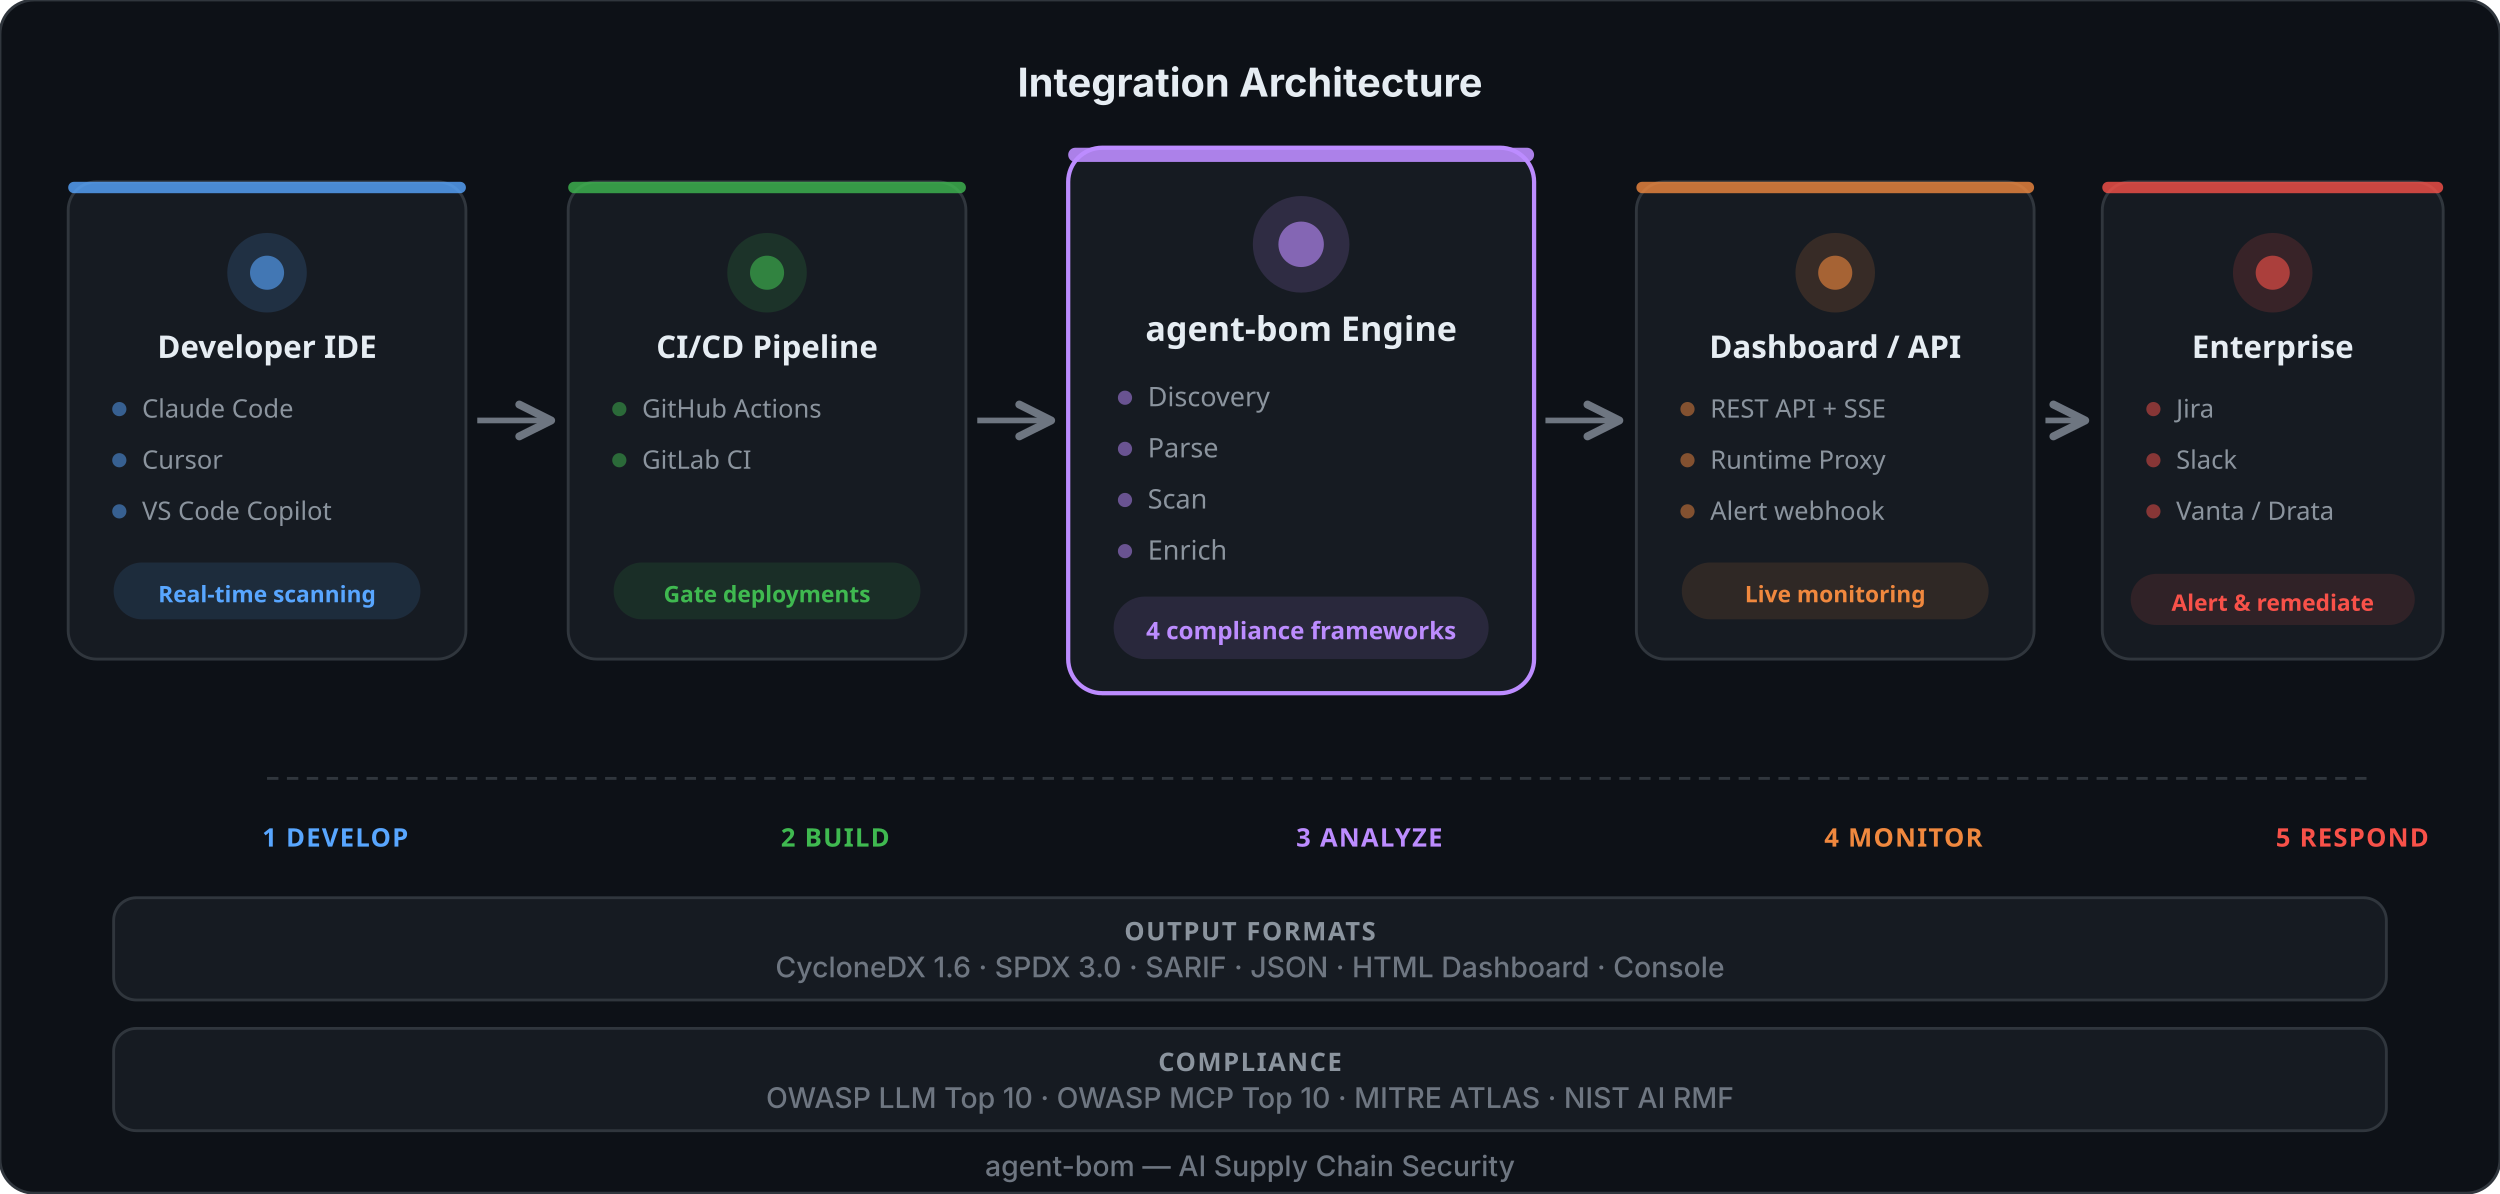
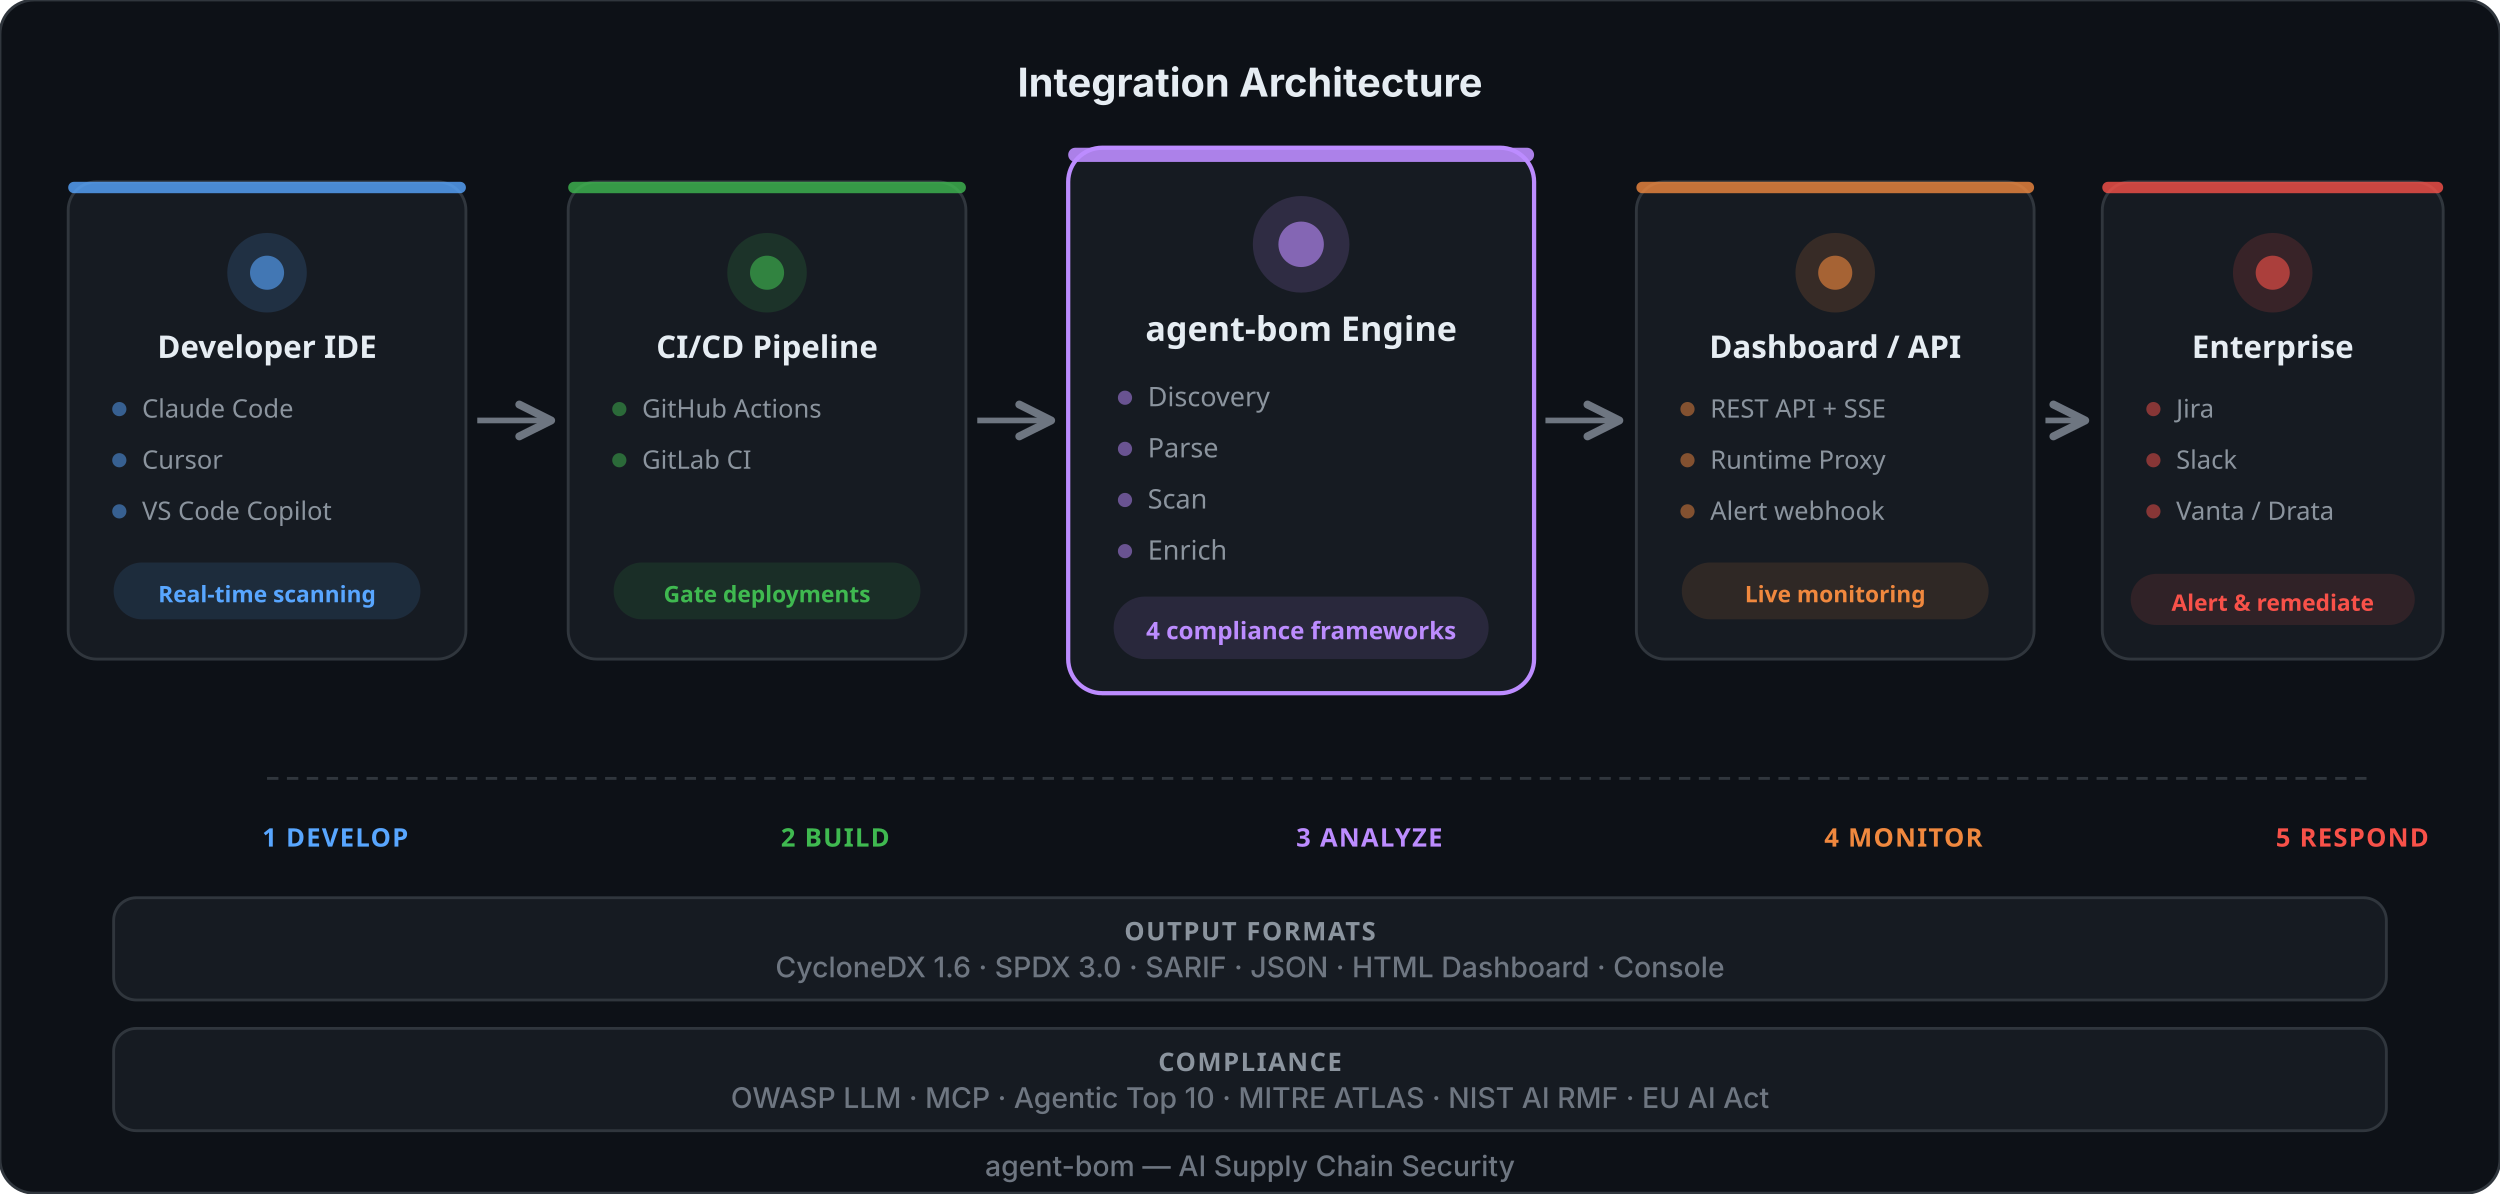
<svg xmlns="http://www.w3.org/2000/svg" viewBox="0 0 880 420" fill="none">
  <style>
    .title { font: 700 14px system-ui, -apple-system, sans-serif; fill: #e6edf3; }
    .node-label { font: 700 11px system-ui, sans-serif; fill: #e6edf3; }
    .node-sub { font: 400 9px system-ui, sans-serif; fill: #8b949e; }
    .node-tag { font: 600 8px system-ui, sans-serif; }
    .engine-label { font: 700 12px system-ui, sans-serif; fill: #e6edf3; }
    .engine-sub { font: 400 9.5px system-ui, sans-serif; fill: #8b949e; }
    .engine-tag { font: 600 8.5px system-ui, sans-serif; }
    .footer { font: 500 10px system-ui, -apple-system, sans-serif; fill: #6e7681; }
  </style>
  <defs>
    <marker id="arrow" viewBox="0 0 10 10" refX="9" refY="5" markerWidth="7" markerHeight="7" orient="auto">
      <path d="M1 1L9 5L1 9" stroke="#6e7681" stroke-width="2" fill="none" stroke-linecap="round" stroke-linejoin="round" />
    </marker>
  </defs>
  <rect width="880" height="420" rx="12" fill="#0d1117" stroke="#30363d" stroke-width="1" />
  <text x="440" y="34" text-anchor="middle" class="title">Integration Architecture</text>
  <g transform="translate(24, 64)">
    <rect width="140" height="168" rx="10" fill="#161b22" stroke="#30363d" stroke-width="1" />
    <rect x="0" y="0" width="140" height="4" rx="2" fill="#58a6ff" opacity="0.8" />
    <circle cx="70" cy="32" r="14" fill="#58a6ff" opacity="0.15" />
    <circle cx="70" cy="32" r="6" fill="#58a6ff" opacity="0.6" />
    <text x="70" y="62" text-anchor="middle" class="node-label">Developer IDE</text>
    <g transform="translate(14, 76)">
      <circle cx="4" cy="4" r="2.5" fill="#58a6ff" opacity="0.5" />
      <text x="12" y="7" class="node-sub">Claude Code</text>
    </g>
    <g transform="translate(14, 94)">
      <circle cx="4" cy="4" r="2.5" fill="#58a6ff" opacity="0.5" />
      <text x="12" y="7" class="node-sub">Cursor</text>
    </g>
    <g transform="translate(14, 112)">
      <circle cx="4" cy="4" r="2.5" fill="#58a6ff" opacity="0.5" />
      <text x="12" y="7" class="node-sub">VS Code Copilot</text>
    </g>
    <rect x="16" y="134" width="108" height="20" rx="10" fill="#58a6ff" opacity="0.12" />
    <text x="70" y="148" text-anchor="middle" class="node-tag" fill="#58a6ff">Real-time scanning</text>
  </g>
  <line x1="168" y1="148" x2="194" y2="148" stroke="#6e7681" stroke-width="2" marker-end="url(#arrow)" />
  <g transform="translate(200, 64)">
    <rect width="140" height="168" rx="10" fill="#161b22" stroke="#30363d" stroke-width="1" />
    <rect x="0" y="0" width="140" height="4" rx="2" fill="#3fb950" opacity="0.8" />
    <circle cx="70" cy="32" r="14" fill="#3fb950" opacity="0.15" />
    <circle cx="70" cy="32" r="6" fill="#3fb950" opacity="0.6" />
    <text x="70" y="62" text-anchor="middle" class="node-label">CI/CD Pipeline</text>
    <g transform="translate(14, 76)">
      <circle cx="4" cy="4" r="2.5" fill="#3fb950" opacity="0.5" />
      <text x="12" y="7" class="node-sub">GitHub Actions</text>
    </g>
    <g transform="translate(14, 94)">
      <circle cx="4" cy="4" r="2.5" fill="#3fb950" opacity="0.5" />
      <text x="12" y="7" class="node-sub">GitLab CI</text>
    </g>
    <rect x="16" y="134" width="108" height="20" rx="10" fill="#3fb950" opacity="0.12" />
    <text x="70" y="148" text-anchor="middle" class="node-tag" fill="#3fb950">Gate deployments</text>
  </g>
  <line x1="344" y1="148" x2="370" y2="148" stroke="#6e7681" stroke-width="2" marker-end="url(#arrow)" />
  <g transform="translate(376, 52)">
    <rect width="164" height="192" rx="12" fill="#161b22" stroke="#bc8cff" stroke-width="1.5" opacity="1" />
    <rect x="0" y="0" width="164" height="5" rx="2.5" fill="#bc8cff" opacity="0.9" />
    <circle cx="82" cy="34" r="17" fill="#bc8cff" opacity="0.15" />
    <circle cx="82" cy="34" r="8" fill="#bc8cff" opacity="0.6" />
    <text x="82" y="68" text-anchor="middle" class="engine-label">agent-bom Engine</text>
    <g transform="translate(16, 84)">
      <circle cx="4" cy="4" r="2.5" fill="#bc8cff" opacity="0.5" />
      <text x="12" y="7" class="engine-sub">Discovery</text>
    </g>
    <g transform="translate(16, 102)">
      <circle cx="4" cy="4" r="2.5" fill="#bc8cff" opacity="0.5" />
      <text x="12" y="7" class="engine-sub">Parse</text>
    </g>
    <g transform="translate(16, 120)">
      <circle cx="4" cy="4" r="2.5" fill="#bc8cff" opacity="0.5" />
      <text x="12" y="7" class="engine-sub">Scan</text>
    </g>
    <g transform="translate(16, 138)">
      <circle cx="4" cy="4" r="2.5" fill="#bc8cff" opacity="0.5" />
      <text x="12" y="7" class="engine-sub">Enrich</text>
    </g>
    <rect x="16" y="158" width="132" height="22" rx="11" fill="#bc8cff" opacity="0.12" />
    <text x="82" y="173" text-anchor="middle" class="engine-tag" fill="#bc8cff">4 compliance frameworks</text>
  </g>
  <line x1="544" y1="148" x2="570" y2="148" stroke="#6e7681" stroke-width="2" marker-end="url(#arrow)" />
  <g transform="translate(576, 64)">
    <rect width="140" height="168" rx="10" fill="#161b22" stroke="#30363d" stroke-width="1" />
    <rect x="0" y="0" width="140" height="4" rx="2" fill="#f0883e" opacity="0.8" />
    <circle cx="70" cy="32" r="14" fill="#f0883e" opacity="0.15" />
    <circle cx="70" cy="32" r="6" fill="#f0883e" opacity="0.6" />
    <text x="70" y="62" text-anchor="middle" class="node-label">Dashboard / API</text>
    <g transform="translate(14, 76)">
      <circle cx="4" cy="4" r="2.5" fill="#f0883e" opacity="0.5" />
      <text x="12" y="7" class="node-sub">REST API + SSE</text>
    </g>
    <g transform="translate(14, 94)">
      <circle cx="4" cy="4" r="2.5" fill="#f0883e" opacity="0.5" />
      <text x="12" y="7" class="node-sub">Runtime Proxy</text>
    </g>
    <g transform="translate(14, 112)">
      <circle cx="4" cy="4" r="2.5" fill="#f0883e" opacity="0.5" />
      <text x="12" y="7" class="node-sub">Alert webhook</text>
    </g>
    <rect x="16" y="134" width="108" height="20" rx="10" fill="#f0883e" opacity="0.12" />
    <text x="70" y="148" text-anchor="middle" class="node-tag" fill="#f0883e">Live monitoring</text>
  </g>
  <line x1="720" y1="148" x2="734" y2="148" stroke="#6e7681" stroke-width="2" marker-end="url(#arrow)" />
  <g transform="translate(740, 64)">
    <rect width="120" height="168" rx="10" fill="#161b22" stroke="#30363d" stroke-width="1" />
    <rect x="0" y="0" width="120" height="4" rx="2" fill="#f85149" opacity="0.8" />
    <circle cx="60" cy="32" r="14" fill="#f85149" opacity="0.15" />
    <circle cx="60" cy="32" r="6" fill="#f85149" opacity="0.6" />
    <text x="60" y="62" text-anchor="middle" class="node-label">Enterprise</text>
    <g transform="translate(14, 76)">
      <circle cx="4" cy="4" r="2.5" fill="#f85149" opacity="0.5" />
      <text x="12" y="7" class="node-sub">Jira</text>
    </g>
    <g transform="translate(14, 94)">
      <circle cx="4" cy="4" r="2.5" fill="#f85149" opacity="0.5" />
      <text x="12" y="7" class="node-sub">Slack</text>
    </g>
    <g transform="translate(14, 112)">
      <circle cx="4" cy="4" r="2.5" fill="#f85149" opacity="0.5" />
      <text x="12" y="7" class="node-sub">Vanta / Drata</text>
    </g>
    <rect x="10" y="138" width="100" height="18" rx="9" fill="#f85149" opacity="0.12" />
    <text x="60" y="151" text-anchor="middle" class="node-tag" fill="#f85149">Alert &amp; remediate</text>
  </g>
  <g transform="translate(24, 260)">
    <line x1="70" y1="14" x2="810" y2="14" stroke="#30363d" stroke-width="1" stroke-dasharray="4 3" />
    <text x="94" y="38" text-anchor="middle" font-family="system-ui, sans-serif" font-size="9" font-weight="600" fill="#58a6ff" letter-spacing="0.05em">1 DEVELOP</text>
    <text x="270" y="38" text-anchor="middle" font-family="system-ui, sans-serif" font-size="9" font-weight="600" fill="#3fb950" letter-spacing="0.05em">2 BUILD</text>
    <text x="458" y="38" text-anchor="middle" font-family="system-ui, sans-serif" font-size="9" font-weight="600" fill="#bc8cff" letter-spacing="0.05em">3 ANALYZE</text>
    <text x="646" y="38" text-anchor="middle" font-family="system-ui, sans-serif" font-size="9" font-weight="600" fill="#f0883e" letter-spacing="0.05em">4 MONITOR</text>
    <text x="804" y="38" text-anchor="middle" font-family="system-ui, sans-serif" font-size="9" font-weight="600" fill="#f85149" letter-spacing="0.05em">5 RESPOND</text>
  </g>
  <g transform="translate(40, 316)">
    <rect width="800" height="36" rx="8" fill="#161b22" stroke="#30363d" stroke-width="1" />
    <text x="400" y="15" text-anchor="middle" font-family="system-ui, sans-serif" font-size="9" font-weight="700" fill="#8b949e" letter-spacing="0.06em">OUTPUT FORMATS</text>
    <text x="400" y="28" text-anchor="middle" class="footer">CycloneDX 1.6  ·  SPDX 3.0  ·  SARIF  ·  JSON  ·  HTML Dashboard  ·  Console</text>
  </g>
  <g transform="translate(40, 362)">
    <rect width="800" height="36" rx="8" fill="#161b22" stroke="#30363d" stroke-width="1" />
    <text x="400" y="15" text-anchor="middle" font-family="system-ui, sans-serif" font-size="9" font-weight="700" fill="#8b949e" letter-spacing="0.06em">COMPLIANCE</text>
-     <text x="400" y="28" text-anchor="middle" class="footer">OWASP LLM Top 10  ·  OWASP MCP Top 10  ·  MITRE ATLAS  ·  NIST AI RMF</text>
+     <text x="400" y="28" text-anchor="middle" class="footer">OWASP LLM · MCP · Agentic Top 10  ·  MITRE ATLAS  ·  NIST AI RMF  ·  EU AI Act</text>
  </g>
  <text x="440" y="414" text-anchor="middle" class="footer">agent-bom — AI Supply Chain Security</text>
</svg>
